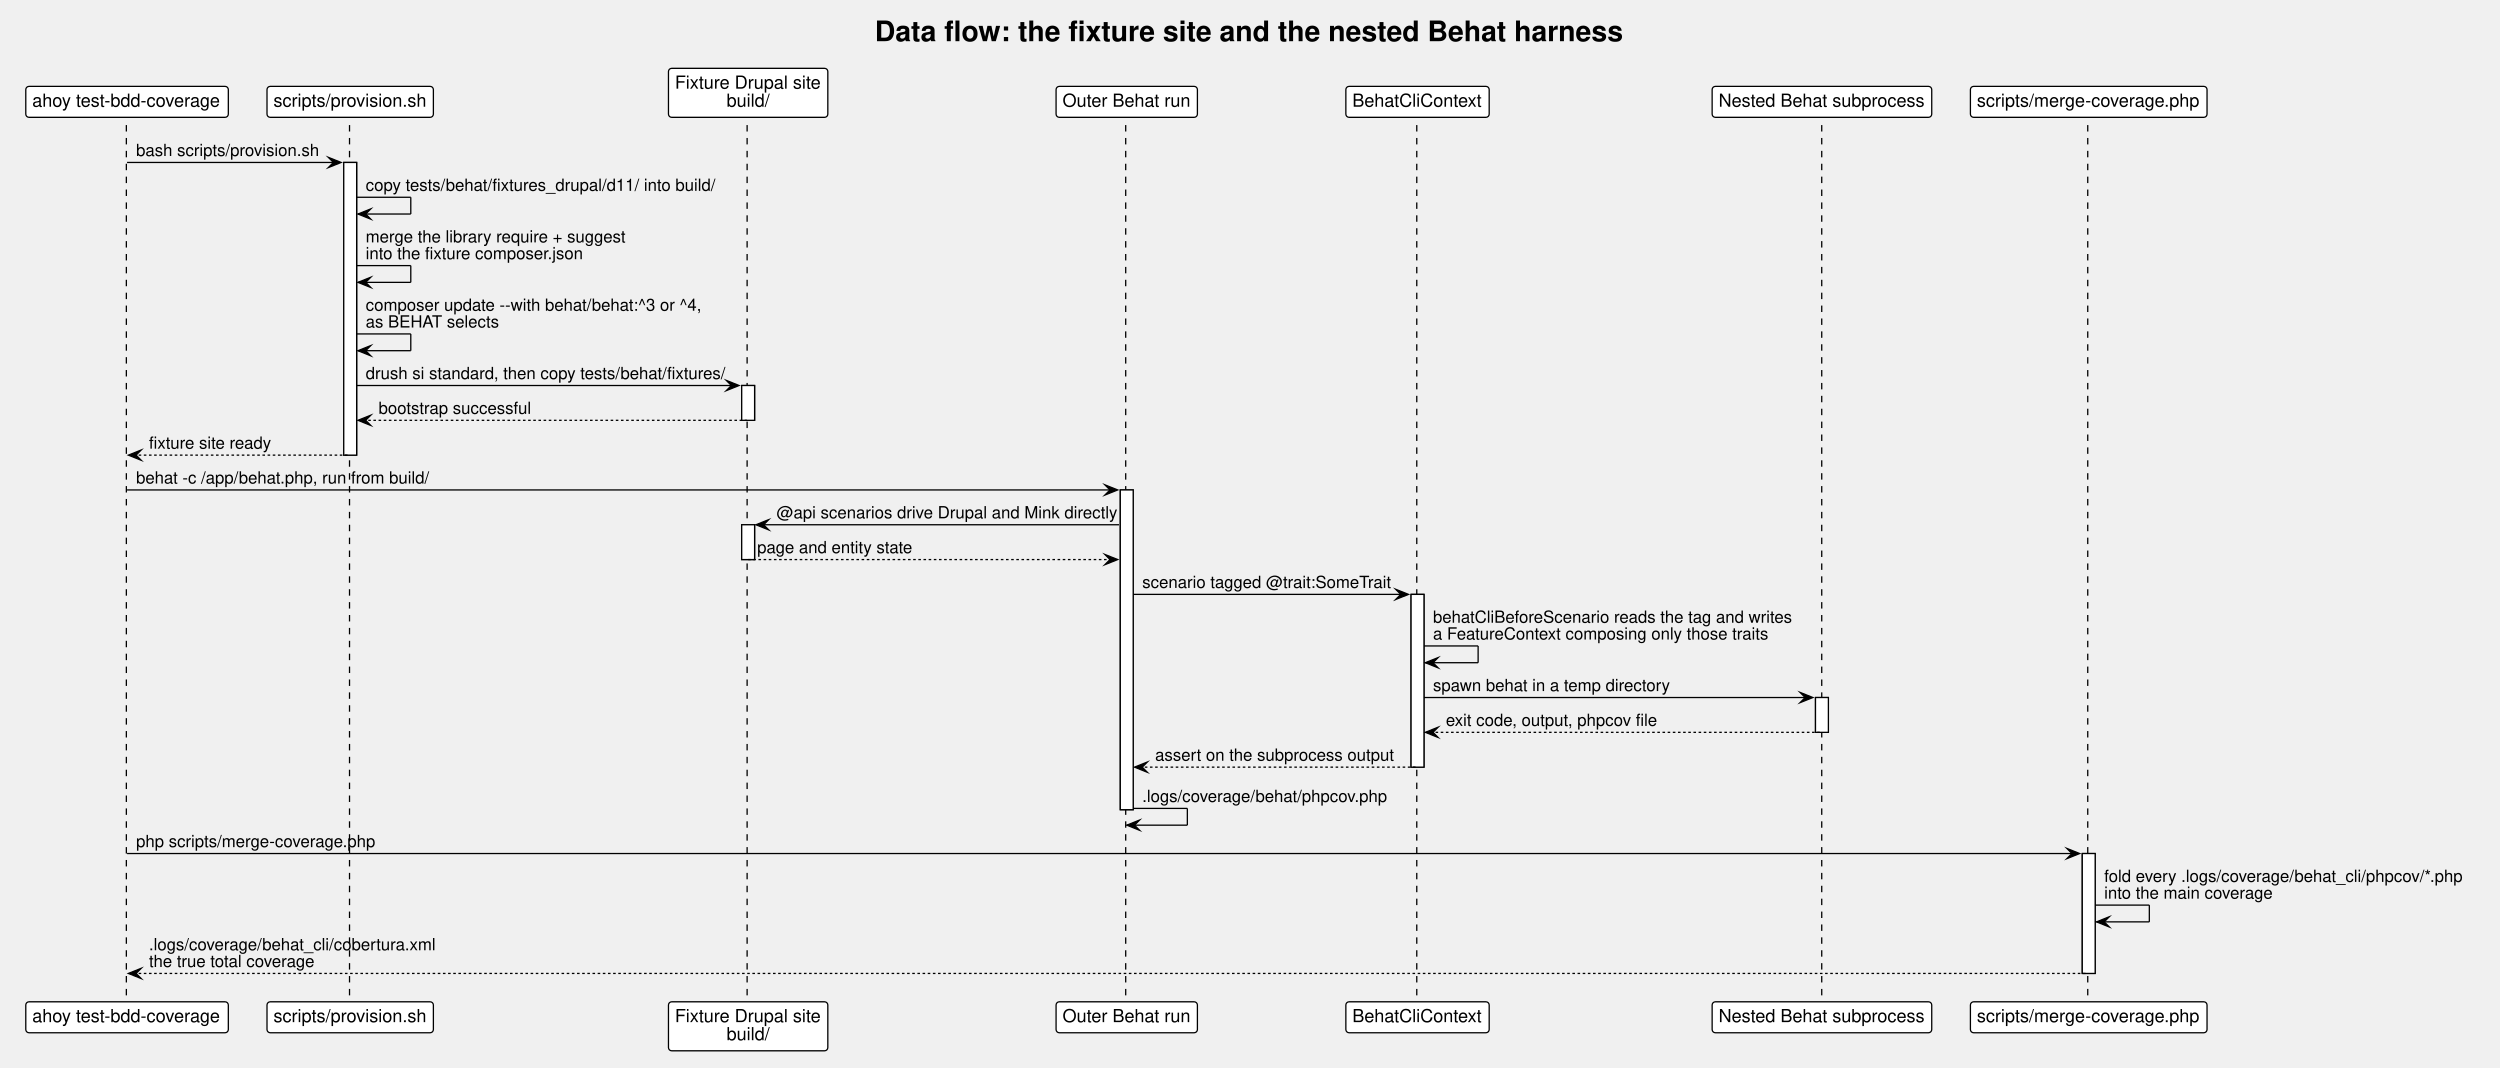
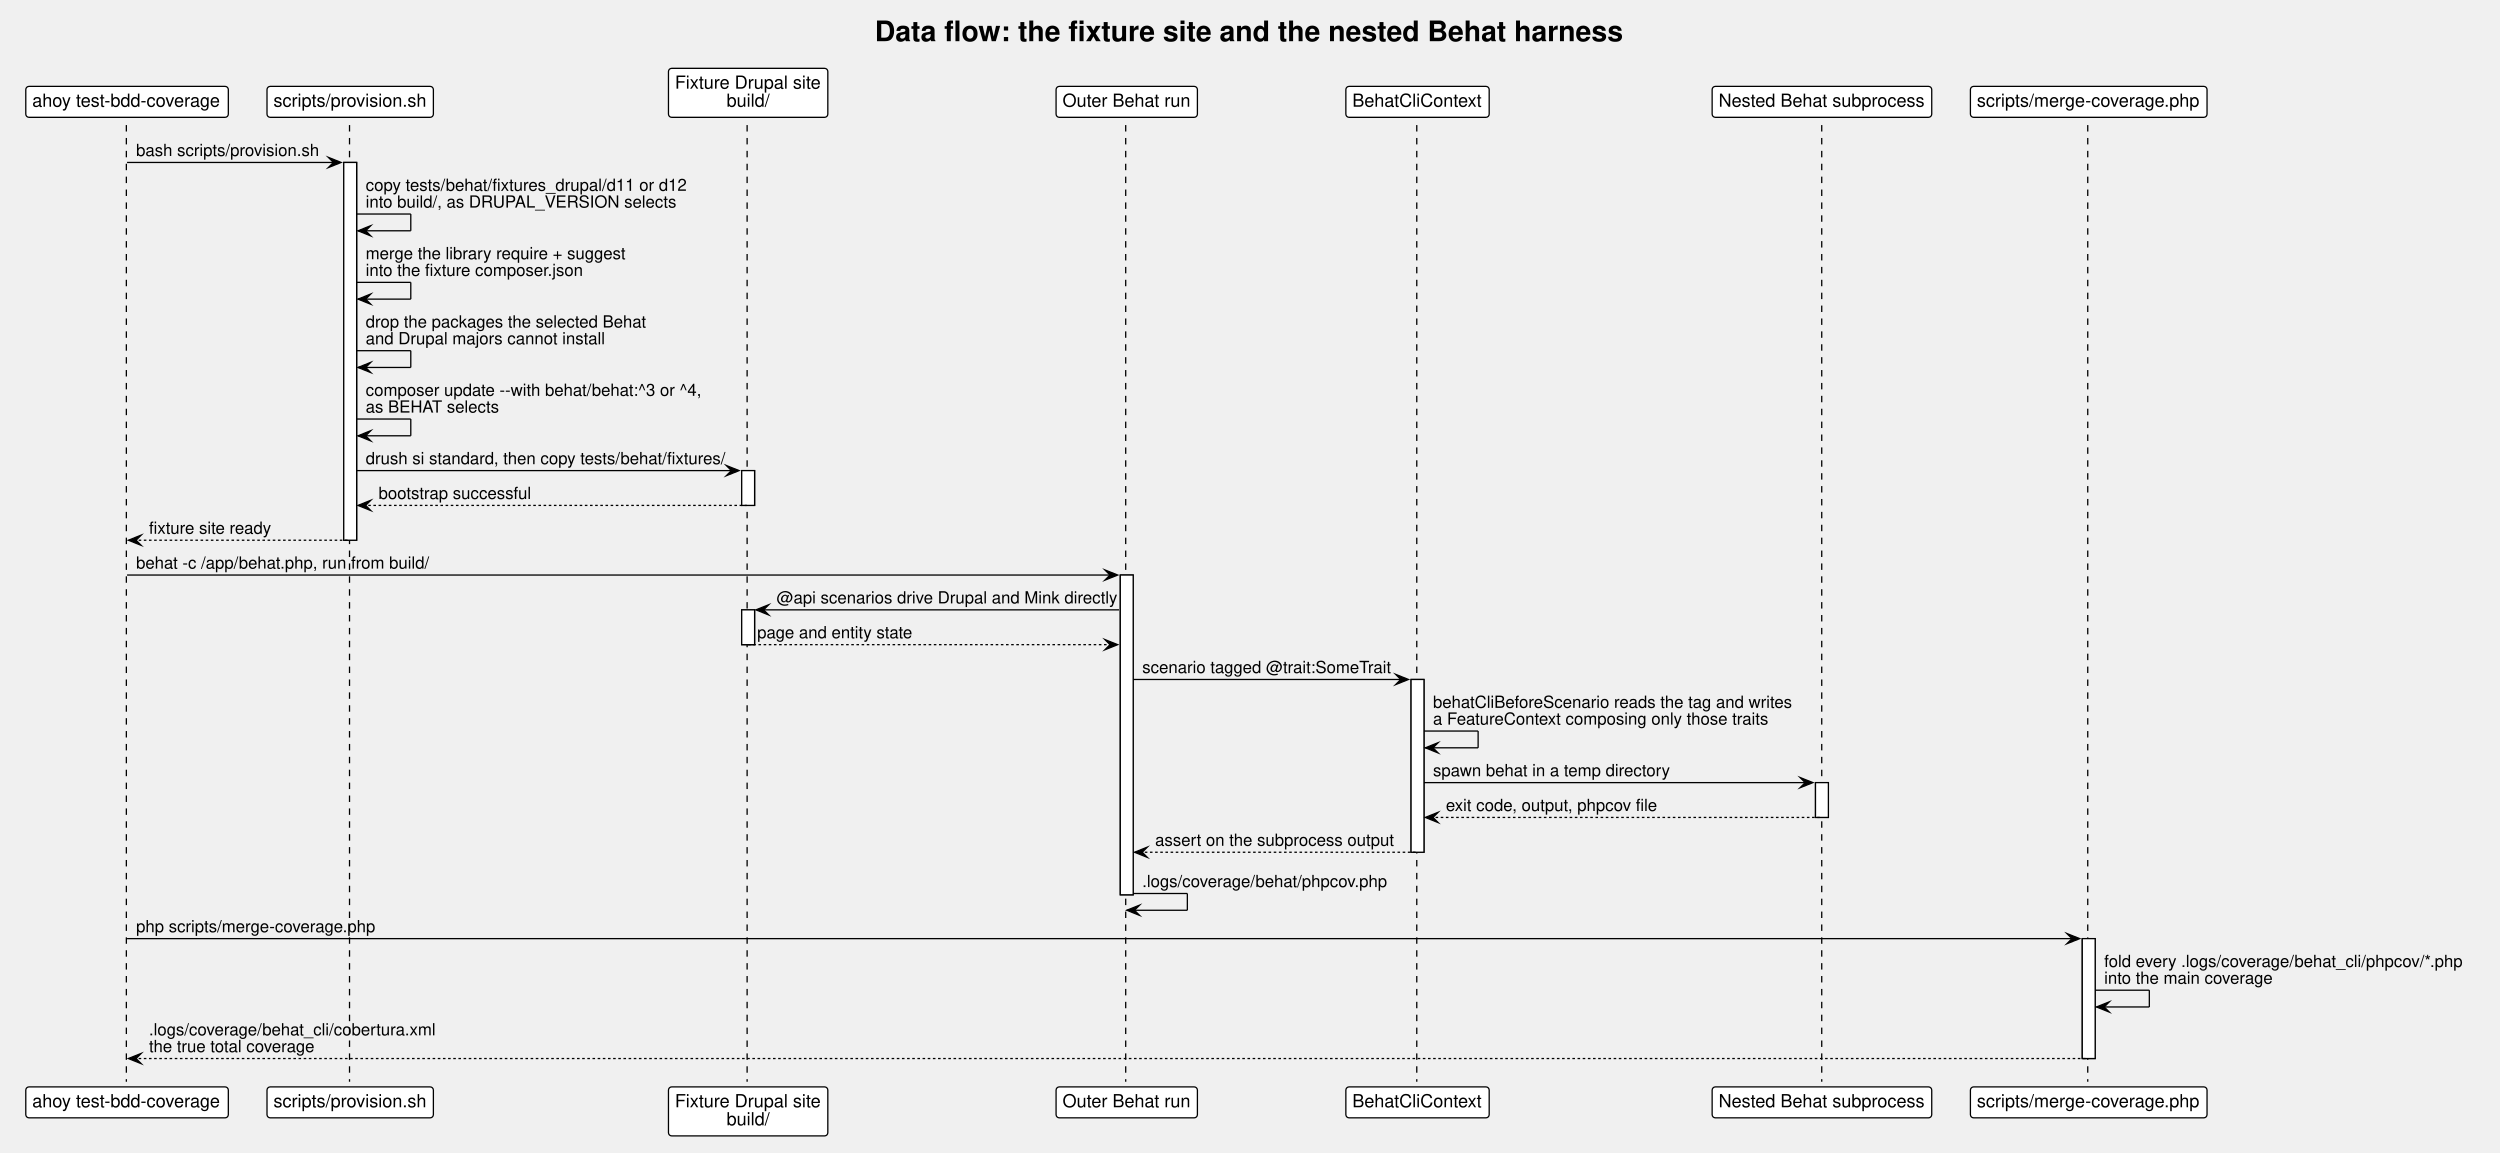
- <svg xmlns="http://www.w3.org/2000/svg" contentStyleType="text/css" data-diagram-type="SEQUENCE" height="828px" preserveAspectRatio="none" style="width:1939px;height:828px;background:#FFFFFF;" version="1.1" viewBox="0 0 1939 828" width="1939px" zoomAndPan="magnify">
+ <svg xmlns="http://www.w3.org/2000/svg" contentStyleType="text/css" data-diagram-type="SEQUENCE" height="894px" preserveAspectRatio="none" style="width:1939px;height:894px;background:#FFFFFF;" version="1.1" viewBox="0 0 1939 894" width="1939px" zoomAndPan="magnify">
  <defs />
  <g>
    <g class="title" data-source-line="10">
      <text fill="#000000" font-family="Helvetica" font-size="22" font-weight="700" lengthAdjust="spacing" textLength="580.68" x="678.506" y="31.94">Data flow: the fixture site and the nested Behat harness</text>
    </g>
    <g>
-       <rect fill="#FFFFFF" height="227" style="stroke:#000000;stroke-width:1;" width="10" x="266.609" y="126" />
-     </g>
-     <g>
-       <rect fill="#FFFFFF" height="27" style="stroke:#000000;stroke-width:1;" width="10" x="575.262" y="299" />
-     </g>
-     <g>
-       <rect fill="#FFFFFF" height="27" style="stroke:#000000;stroke-width:1;" width="10" x="575.262" y="407" />
-     </g>
-     <g>
-       <rect fill="#FFFFFF" height="248" style="stroke:#000000;stroke-width:1;" width="10" x="868.902" y="380" />
-     </g>
-     <g>
-       <rect fill="#FFFFFF" height="134" style="stroke:#000000;stroke-width:1;" width="10" x="1094.43" y="461" />
-     </g>
-     <g>
-       <rect fill="#FFFFFF" height="27" style="stroke:#000000;stroke-width:1;" width="10" x="1408.095" y="541" />
-     </g>
-     <g>
-       <rect fill="#FFFFFF" height="93" style="stroke:#000000;stroke-width:1;" width="10" x="1615.015" y="662" />
+       <rect fill="#FFFFFF" height="293" style="stroke:#000000;stroke-width:1;" width="10" x="266.609" y="126" />
+     </g>
+     <g>
+       <rect fill="#FFFFFF" height="27" style="stroke:#000000;stroke-width:1;" width="10" x="575.262" y="365" />
+     </g>
+     <g>
+       <rect fill="#FFFFFF" height="27" style="stroke:#000000;stroke-width:1;" width="10" x="575.262" y="473" />
+     </g>
+     <g>
+       <rect fill="#FFFFFF" height="248" style="stroke:#000000;stroke-width:1;" width="10" x="868.902" y="446" />
+     </g>
+     <g>
+       <rect fill="#FFFFFF" height="134" style="stroke:#000000;stroke-width:1;" width="10" x="1094.43" y="527" />
+     </g>
+     <g>
+       <rect fill="#FFFFFF" height="27" style="stroke:#000000;stroke-width:1;" width="10" x="1408.095" y="607" />
+     </g>
+     <g>
+       <rect fill="#FFFFFF" height="93" style="stroke:#000000;stroke-width:1;" width="10" x="1615.015" y="728" />
    </g>
    <g class="participant-lifeline" data-entity-uid="part1" data-qualified-name="Dev" data-source-line="12" id="part1-lifeline">
      <g>
-         <rect fill="#000000" fill-opacity="0" height="676" width="8" x="94.544" y="97" />
-         <line style="stroke:#000000;stroke-width:1;stroke-dasharray:5,5;" x1="98" x2="98" y1="97" y2="773" />
+         <rect fill="#000000" fill-opacity="0" height="742" width="8" x="94.544" y="97" />
+         <line style="stroke:#000000;stroke-width:1;stroke-dasharray:5,5;" x1="98" x2="98" y1="97" y2="839" />
      </g>
    </g>
    <g class="participant-lifeline" data-entity-uid="part2" data-qualified-name="Prov" data-source-line="13" id="part2-lifeline">
      <g>
-         <rect fill="#000000" fill-opacity="0" height="676" width="8" x="267.609" y="97" />
-         <line style="stroke:#000000;stroke-width:1;stroke-dasharray:5,5;" x1="271.089" x2="271.089" y1="97" y2="773" />
+         <rect fill="#000000" fill-opacity="0" height="742" width="8" x="267.609" y="97" />
+         <line style="stroke:#000000;stroke-width:1;stroke-dasharray:5,5;" x1="271.089" x2="271.089" y1="97" y2="839" />
      </g>
    </g>
    <g class="participant-lifeline" data-entity-uid="part3" data-qualified-name="Site" data-source-line="14" id="part3-lifeline">
      <g>
-         <rect fill="#000000" fill-opacity="0" height="676" width="8" x="576.262" y="97" />
-         <line style="stroke:#000000;stroke-width:1;stroke-dasharray:5,5;" x1="579.465" x2="579.465" y1="97" y2="773" />
+         <rect fill="#000000" fill-opacity="0" height="742" width="8" x="576.262" y="97" />
+         <line style="stroke:#000000;stroke-width:1;stroke-dasharray:5,5;" x1="579.465" x2="579.465" y1="97" y2="839" />
      </g>
    </g>
    <g class="participant-lifeline" data-entity-uid="part4" data-qualified-name="Behat" data-source-line="15" id="part4-lifeline">
      <g>
-         <rect fill="#000000" fill-opacity="0" height="676" width="8" x="869.902" y="97" />
-         <line style="stroke:#000000;stroke-width:1;stroke-dasharray:5,5;" x1="873.095" x2="873.095" y1="97" y2="773" />
+         <rect fill="#000000" fill-opacity="0" height="742" width="8" x="869.902" y="97" />
+         <line style="stroke:#000000;stroke-width:1;stroke-dasharray:5,5;" x1="873.095" x2="873.095" y1="97" y2="839" />
      </g>
    </g>
    <g class="participant-lifeline" data-entity-uid="part5" data-qualified-name="Cli" data-source-line="16" id="part5-lifeline">
      <g>
-         <rect fill="#000000" fill-opacity="0" height="676" width="8" x="1095.43" y="97" />
-         <line style="stroke:#000000;stroke-width:1;stroke-dasharray:5,5;" x1="1098.847" x2="1098.847" y1="97" y2="773" />
+         <rect fill="#000000" fill-opacity="0" height="742" width="8" x="1095.43" y="97" />
+         <line style="stroke:#000000;stroke-width:1;stroke-dasharray:5,5;" x1="1098.847" x2="1098.847" y1="97" y2="839" />
      </g>
    </g>
    <g class="participant-lifeline" data-entity-uid="part6" data-qualified-name="Sub" data-source-line="17" id="part6-lifeline">
      <g>
-         <rect fill="#000000" fill-opacity="0" height="676" width="8" x="1409.095" y="97" />
-         <line style="stroke:#000000;stroke-width:1;stroke-dasharray:5,5;" x1="1412.937" x2="1412.937" y1="97" y2="773" />
+         <rect fill="#000000" fill-opacity="0" height="742" width="8" x="1409.095" y="97" />
+         <line style="stroke:#000000;stroke-width:1;stroke-dasharray:5,5;" x1="1412.937" x2="1412.937" y1="97" y2="839" />
      </g>
    </g>
    <g class="participant-lifeline" data-entity-uid="part7" data-qualified-name="Merge" data-source-line="18" id="part7-lifeline">
      <g>
-         <rect fill="#000000" fill-opacity="0" height="676" width="8" x="1616.015" y="97" />
-         <line style="stroke:#000000;stroke-width:1;stroke-dasharray:5,5;" x1="1619.253" x2="1619.253" y1="97" y2="773" />
+         <rect fill="#000000" fill-opacity="0" height="742" width="8" x="1616.015" y="97" />
+         <line style="stroke:#000000;stroke-width:1;stroke-dasharray:5,5;" x1="1619.253" x2="1619.253" y1="97" y2="839" />
      </g>
    </g>
    <g class="participant participant-head" data-entity-uid="part1" data-qualified-name="Dev" data-source-line="12" id="part1-head">
      <rect fill="#FFFFFF" height="24" rx="2.5" ry="2.5" style="stroke:#000000;stroke-width:1;" width="157.089" x="20" y="67" />
      <text fill="#000000" font-family="Helvetica" font-size="14" lengthAdjust="spacing" textLength="147.089" x="25" y="82.78">ahoy test-bdd-coverage</text>
    </g>
    <g class="participant participant-tail" data-entity-uid="part1" data-qualified-name="Dev" data-source-line="12" id="part1-tail">
-       <rect fill="#FFFFFF" height="24" rx="2.5" ry="2.5" style="stroke:#000000;stroke-width:1;" width="157.089" x="20" y="777" />
-       <text fill="#000000" font-family="Helvetica" font-size="14" lengthAdjust="spacing" textLength="147.089" x="25" y="792.78">ahoy test-bdd-coverage</text>
+       <rect fill="#FFFFFF" height="24" rx="2.5" ry="2.5" style="stroke:#000000;stroke-width:1;" width="157.089" x="20" y="843" />
+       <text fill="#000000" font-family="Helvetica" font-size="14" lengthAdjust="spacing" textLength="147.089" x="25" y="858.78">ahoy test-bdd-coverage</text>
    </g>
    <g class="participant participant-head" data-entity-uid="part2" data-qualified-name="Prov" data-source-line="13" id="part2-head">
      <rect fill="#FFFFFF" height="24" rx="2.5" ry="2.5" style="stroke:#000000;stroke-width:1;" width="129.041" x="207.089" y="67" />
      <text fill="#000000" font-family="Helvetica" font-size="14" lengthAdjust="spacing" textLength="119.041" x="212.089" y="82.78">scripts/provision.sh</text>
    </g>
    <g class="participant participant-tail" data-entity-uid="part2" data-qualified-name="Prov" data-source-line="13" id="part2-tail">
-       <rect fill="#FFFFFF" height="24" rx="2.5" ry="2.5" style="stroke:#000000;stroke-width:1;" width="129.041" x="207.089" y="777" />
-       <text fill="#000000" font-family="Helvetica" font-size="14" lengthAdjust="spacing" textLength="119.041" x="212.089" y="792.78">scripts/provision.sh</text>
+       <rect fill="#FFFFFF" height="24" rx="2.5" ry="2.5" style="stroke:#000000;stroke-width:1;" width="129.041" x="207.089" y="843" />
+       <text fill="#000000" font-family="Helvetica" font-size="14" lengthAdjust="spacing" textLength="119.041" x="212.089" y="858.78">scripts/provision.sh</text>
    </g>
    <g class="participant participant-head" data-entity-uid="part3" data-qualified-name="Site" data-source-line="14" id="part3-head">
      <rect fill="#FFFFFF" height="38" rx="2.5" ry="2.5" style="stroke:#000000;stroke-width:1;" width="123.593" x="518.465" y="53" />
      <text fill="#000000" font-family="Helvetica" font-size="14" lengthAdjust="spacing" textLength="113.593" x="523.465" y="68.78">Fixture Drupal site</text>
      <text fill="#000000" font-family="Helvetica" font-size="14" lengthAdjust="spacing" textLength="33.469" x="563.527" y="82.78">build/</text>
    </g>
    <g class="participant participant-tail" data-entity-uid="part3" data-qualified-name="Site" data-source-line="14" id="part3-tail">
-       <rect fill="#FFFFFF" height="38" rx="2.5" ry="2.5" style="stroke:#000000;stroke-width:1;" width="123.593" x="518.465" y="777" />
-       <text fill="#000000" font-family="Helvetica" font-size="14" lengthAdjust="spacing" textLength="113.593" x="523.465" y="792.78">Fixture Drupal site</text>
-       <text fill="#000000" font-family="Helvetica" font-size="14" lengthAdjust="spacing" textLength="33.469" x="563.527" y="806.78">build/</text>
+       <rect fill="#FFFFFF" height="38" rx="2.5" ry="2.5" style="stroke:#000000;stroke-width:1;" width="123.593" x="518.465" y="843" />
+       <text fill="#000000" font-family="Helvetica" font-size="14" lengthAdjust="spacing" textLength="113.593" x="523.465" y="858.78">Fixture Drupal site</text>
+       <text fill="#000000" font-family="Helvetica" font-size="14" lengthAdjust="spacing" textLength="33.469" x="563.527" y="872.78">build/</text>
    </g>
    <g class="participant participant-head" data-entity-uid="part4" data-qualified-name="Behat" data-source-line="15" id="part4-head">
      <rect fill="#FFFFFF" height="24" rx="2.5" ry="2.5" style="stroke:#000000;stroke-width:1;" width="109.613" x="819.095" y="67" />
      <text fill="#000000" font-family="Helvetica" font-size="14" lengthAdjust="spacing" textLength="99.613" x="824.095" y="82.78">Outer Behat run</text>
    </g>
    <g class="participant participant-tail" data-entity-uid="part4" data-qualified-name="Behat" data-source-line="15" id="part4-tail">
-       <rect fill="#FFFFFF" height="24" rx="2.5" ry="2.5" style="stroke:#000000;stroke-width:1;" width="109.613" x="819.095" y="777" />
-       <text fill="#000000" font-family="Helvetica" font-size="14" lengthAdjust="spacing" textLength="99.613" x="824.095" y="792.78">Outer Behat run</text>
+       <rect fill="#FFFFFF" height="24" rx="2.5" ry="2.5" style="stroke:#000000;stroke-width:1;" width="109.613" x="819.095" y="843" />
+       <text fill="#000000" font-family="Helvetica" font-size="14" lengthAdjust="spacing" textLength="99.613" x="824.095" y="858.78">Outer Behat run</text>
    </g>
    <g class="participant participant-head" data-entity-uid="part5" data-qualified-name="Cli" data-source-line="16" id="part5-head">
      <rect fill="#FFFFFF" height="24" rx="2.5" ry="2.5" style="stroke:#000000;stroke-width:1;" width="111.165" x="1043.847" y="67" />
      <text fill="#000000" font-family="Helvetica" font-size="14" lengthAdjust="spacing" textLength="101.165" x="1048.847" y="82.78">BehatCliContext</text>
    </g>
    <g class="participant participant-tail" data-entity-uid="part5" data-qualified-name="Cli" data-source-line="16" id="part5-tail">
-       <rect fill="#FFFFFF" height="24" rx="2.5" ry="2.5" style="stroke:#000000;stroke-width:1;" width="111.165" x="1043.847" y="777" />
-       <text fill="#000000" font-family="Helvetica" font-size="14" lengthAdjust="spacing" textLength="101.165" x="1048.847" y="792.78">BehatCliContext</text>
+       <rect fill="#FFFFFF" height="24" rx="2.5" ry="2.5" style="stroke:#000000;stroke-width:1;" width="111.165" x="1043.847" y="843" />
+       <text fill="#000000" font-family="Helvetica" font-size="14" lengthAdjust="spacing" textLength="101.165" x="1048.847" y="858.78">BehatCliContext</text>
    </g>
    <g class="participant participant-head" data-entity-uid="part6" data-qualified-name="Sub" data-source-line="17" id="part6-head">
      <rect fill="#FFFFFF" height="24" rx="2.5" ry="2.5" style="stroke:#000000;stroke-width:1;" width="170.316" x="1327.937" y="67" />
      <text fill="#000000" font-family="Helvetica" font-size="14" lengthAdjust="spacing" textLength="160.316" x="1332.937" y="82.78">Nested Behat subprocess</text>
    </g>
    <g class="participant participant-tail" data-entity-uid="part6" data-qualified-name="Sub" data-source-line="17" id="part6-tail">
-       <rect fill="#FFFFFF" height="24" rx="2.5" ry="2.5" style="stroke:#000000;stroke-width:1;" width="170.316" x="1327.937" y="777" />
-       <text fill="#000000" font-family="Helvetica" font-size="14" lengthAdjust="spacing" textLength="160.316" x="1332.937" y="792.78">Nested Behat subprocess</text>
+       <rect fill="#FFFFFF" height="24" rx="2.5" ry="2.5" style="stroke:#000000;stroke-width:1;" width="170.316" x="1327.937" y="843" />
+       <text fill="#000000" font-family="Helvetica" font-size="14" lengthAdjust="spacing" textLength="160.316" x="1332.937" y="858.78">Nested Behat subprocess</text>
    </g>
    <g class="participant participant-head" data-entity-uid="part7" data-qualified-name="Merge" data-source-line="18" id="part7-head">
      <rect fill="#FFFFFF" height="24" rx="2.5" ry="2.5" style="stroke:#000000;stroke-width:1;" width="183.523" x="1528.253" y="67" />
      <text fill="#000000" font-family="Helvetica" font-size="14" lengthAdjust="spacing" textLength="173.523" x="1533.253" y="82.78">scripts/merge-coverage.php</text>
    </g>
    <g class="participant participant-tail" data-entity-uid="part7" data-qualified-name="Merge" data-source-line="18" id="part7-tail">
-       <rect fill="#FFFFFF" height="24" rx="2.5" ry="2.5" style="stroke:#000000;stroke-width:1;" width="183.523" x="1528.253" y="777" />
-       <text fill="#000000" font-family="Helvetica" font-size="14" lengthAdjust="spacing" textLength="173.523" x="1533.253" y="792.78">scripts/merge-coverage.php</text>
-     </g>
-     <g>
-       <rect fill="#FFFFFF" height="227" style="stroke:#000000;stroke-width:1;" width="10" x="266.609" y="126" />
-     </g>
-     <g>
-       <rect fill="#FFFFFF" height="27" style="stroke:#000000;stroke-width:1;" width="10" x="575.262" y="299" />
-     </g>
-     <g>
-       <rect fill="#FFFFFF" height="27" style="stroke:#000000;stroke-width:1;" width="10" x="575.262" y="407" />
-     </g>
-     <g>
-       <rect fill="#FFFFFF" height="248" style="stroke:#000000;stroke-width:1;" width="10" x="868.902" y="380" />
-     </g>
-     <g>
-       <rect fill="#FFFFFF" height="134" style="stroke:#000000;stroke-width:1;" width="10" x="1094.43" y="461" />
-     </g>
-     <g>
-       <rect fill="#FFFFFF" height="27" style="stroke:#000000;stroke-width:1;" width="10" x="1408.095" y="541" />
-     </g>
-     <g>
-       <rect fill="#FFFFFF" height="93" style="stroke:#000000;stroke-width:1;" width="10" x="1615.015" y="662" />
+       <rect fill="#FFFFFF" height="24" rx="2.5" ry="2.5" style="stroke:#000000;stroke-width:1;" width="183.523" x="1528.253" y="843" />
+       <text fill="#000000" font-family="Helvetica" font-size="14" lengthAdjust="spacing" textLength="173.523" x="1533.253" y="858.78">scripts/merge-coverage.php</text>
+     </g>
+     <g>
+       <rect fill="#FFFFFF" height="293" style="stroke:#000000;stroke-width:1;" width="10" x="266.609" y="126" />
+     </g>
+     <g>
+       <rect fill="#FFFFFF" height="27" style="stroke:#000000;stroke-width:1;" width="10" x="575.262" y="365" />
+     </g>
+     <g>
+       <rect fill="#FFFFFF" height="27" style="stroke:#000000;stroke-width:1;" width="10" x="575.262" y="473" />
+     </g>
+     <g>
+       <rect fill="#FFFFFF" height="248" style="stroke:#000000;stroke-width:1;" width="10" x="868.902" y="446" />
+     </g>
+     <g>
+       <rect fill="#FFFFFF" height="134" style="stroke:#000000;stroke-width:1;" width="10" x="1094.43" y="527" />
+     </g>
+     <g>
+       <rect fill="#FFFFFF" height="27" style="stroke:#000000;stroke-width:1;" width="10" x="1408.095" y="607" />
+     </g>
+     <g>
+       <rect fill="#FFFFFF" height="93" style="stroke:#000000;stroke-width:1;" width="10" x="1615.015" y="728" />
    </g>
    <g class="message" data-entity-1="part1" data-entity-2="part2" data-source-line="20" id="msg1">
      <polygon fill="#000000" points="254.609,122,264.609,126,254.609,130,258.609,126" style="stroke:#000000;stroke-width:1;stroke-linejoin:miter;stroke-miterlimit:10;" />
      <line style="stroke:#000000;stroke-width:1;" x1="98.544" x2="260.609" y1="126" y2="126" />
      <text fill="#000000" font-family="Helvetica" font-size="13" lengthAdjust="spacing" textLength="142.34" x="105.544" y="121.01">bash scripts/provision.sh</text>
    </g>
    <g class="message" data-entity-1="part2" data-entity-2="part2" data-source-line="22" id="msg2">
-       <line style="stroke:#000000;stroke-width:1;" x1="276.609" x2="318.609" y1="153" y2="153" />
-       <line style="stroke:#000000;stroke-width:1;" x1="318.609" x2="318.609" y1="153" y2="166" />
-       <line style="stroke:#000000;stroke-width:1;" x1="277.609" x2="318.609" y1="166" y2="166" />
-       <polygon fill="#000000" points="287.609,162,277.609,166,287.609,170,283.609,166" style="stroke:#000000;stroke-width:1;stroke-linejoin:miter;stroke-miterlimit:10;" />
-       <text fill="#000000" font-family="Helvetica" font-size="13" lengthAdjust="spacing" textLength="271.724" x="283.609" y="148.01">copy tests/behat/fixtures_drupal/d11/ into build/</text>
+       <line style="stroke:#000000;stroke-width:1;" x1="276.609" x2="318.609" y1="166" y2="166" />
+       <line style="stroke:#000000;stroke-width:1;" x1="318.609" x2="318.609" y1="166" y2="179" />
+       <line style="stroke:#000000;stroke-width:1;" x1="277.609" x2="318.609" y1="179" y2="179" />
+       <polygon fill="#000000" points="287.609,175,277.609,179,287.609,183,283.609,179" style="stroke:#000000;stroke-width:1;stroke-linejoin:miter;stroke-miterlimit:10;" />
+       <text fill="#000000" font-family="Helvetica" font-size="13" lengthAdjust="spacing" textLength="249.323" x="283.609" y="148.01">copy tests/behat/fixtures_drupal/d11 or d12</text>
+       <text fill="#000000" font-family="Helvetica" font-size="13" lengthAdjust="spacing" textLength="242.766" x="283.609" y="161.01">into build/, as DRUPAL_VERSION selects</text>
    </g>
    <g class="message" data-entity-1="part2" data-entity-2="part2" data-source-line="23" id="msg3">
-       <line style="stroke:#000000;stroke-width:1;" x1="276.609" x2="318.609" y1="206" y2="206" />
-       <line style="stroke:#000000;stroke-width:1;" x1="318.609" x2="318.609" y1="206" y2="219" />
-       <line style="stroke:#000000;stroke-width:1;" x1="277.609" x2="318.609" y1="219" y2="219" />
-       <polygon fill="#000000" points="287.609,215,277.609,219,287.609,223,283.609,219" style="stroke:#000000;stroke-width:1;stroke-linejoin:miter;stroke-miterlimit:10;" />
-       <text fill="#000000" font-family="Helvetica" font-size="13" lengthAdjust="spacing" textLength="201.963" x="283.609" y="188.01">merge the library require + suggest</text>
-       <text fill="#000000" font-family="Helvetica" font-size="13" lengthAdjust="spacing" textLength="169.806" x="283.609" y="201.01">into the fixture composer.json</text>
+       <line style="stroke:#000000;stroke-width:1;" x1="276.609" x2="318.609" y1="219" y2="219" />
+       <line style="stroke:#000000;stroke-width:1;" x1="318.609" x2="318.609" y1="219" y2="232" />
+       <line style="stroke:#000000;stroke-width:1;" x1="277.609" x2="318.609" y1="232" y2="232" />
+       <polygon fill="#000000" points="287.609,228,277.609,232,287.609,236,283.609,232" style="stroke:#000000;stroke-width:1;stroke-linejoin:miter;stroke-miterlimit:10;" />
+       <text fill="#000000" font-family="Helvetica" font-size="13" lengthAdjust="spacing" textLength="201.963" x="283.609" y="201.01">merge the library require + suggest</text>
+       <text fill="#000000" font-family="Helvetica" font-size="13" lengthAdjust="spacing" textLength="169.806" x="283.609" y="214.01">into the fixture composer.json</text>
    </g>
    <g class="message" data-entity-1="part2" data-entity-2="part2" data-source-line="24" id="msg4">
-       <line style="stroke:#000000;stroke-width:1;" x1="276.609" x2="318.609" y1="259" y2="259" />
-       <line style="stroke:#000000;stroke-width:1;" x1="318.609" x2="318.609" y1="259" y2="272" />
-       <line style="stroke:#000000;stroke-width:1;" x1="277.609" x2="318.609" y1="272" y2="272" />
-       <polygon fill="#000000" points="287.609,268,277.609,272,287.609,276,283.609,272" style="stroke:#000000;stroke-width:1;stroke-linejoin:miter;stroke-miterlimit:10;" />
-       <text fill="#000000" font-family="Helvetica" font-size="13" lengthAdjust="spacing" textLength="260.793" x="283.609" y="241.01">composer update --with behat/behat:^3 or ^4,</text>
-       <text fill="#000000" font-family="Helvetica" font-size="13" lengthAdjust="spacing" textLength="104.755" x="283.609" y="254.01">as BEHAT selects</text>
-     </g>
-     <g class="message" data-entity-1="part2" data-entity-2="part3" data-source-line="25" id="msg5">
-       <polygon fill="#000000" points="563.262,295,573.262,299,563.262,303,567.262,299" style="stroke:#000000;stroke-width:1;stroke-linejoin:miter;stroke-miterlimit:10;" />
-       <line style="stroke:#000000;stroke-width:1;" x1="276.609" x2="569.262" y1="299" y2="299" />
-       <text fill="#000000" font-family="Helvetica" font-size="13" lengthAdjust="spacing" textLength="279.652" x="283.609" y="294.01">drush si standard, then copy tests/behat/fixtures/</text>
-     </g>
-     <g class="message" data-entity-1="part3" data-entity-2="part2" data-source-line="27" id="msg6">
-       <polygon fill="#000000" points="287.609,322,277.609,326,287.609,330,283.609,326" style="stroke:#000000;stroke-width:1;stroke-linejoin:miter;stroke-miterlimit:10;" />
-       <line style="stroke:#000000;stroke-width:1;stroke-dasharray:2,2;" x1="281.609" x2="579.262" y1="326" y2="326" />
-       <text fill="#000000" font-family="Helvetica" font-size="13" lengthAdjust="spacing" textLength="118.504" x="293.609" y="321.01">bootstrap successful</text>
-     </g>
-     <g class="message" data-entity-1="part2" data-entity-2="part1" data-source-line="29" id="msg7">
-       <polygon fill="#000000" points="109.544,349,99.544,353,109.544,357,105.544,353" style="stroke:#000000;stroke-width:1;stroke-linejoin:miter;stroke-miterlimit:10;" />
-       <line style="stroke:#000000;stroke-width:1;stroke-dasharray:2,2;" x1="103.544" x2="270.609" y1="353" y2="353" />
-       <text fill="#000000" font-family="Helvetica" font-size="13" lengthAdjust="spacing" textLength="95.374" x="115.544" y="348.01">fixture site ready</text>
-     </g>
-     <g class="message" data-entity-1="part1" data-entity-2="part4" data-source-line="32" id="msg8">
-       <polygon fill="#000000" points="856.902,376,866.902,380,856.902,384,860.902,380" style="stroke:#000000;stroke-width:1;stroke-linejoin:miter;stroke-miterlimit:10;" />
-       <line style="stroke:#000000;stroke-width:1;" x1="98.544" x2="862.902" y1="380" y2="380" />
-       <text fill="#000000" font-family="Helvetica" font-size="13" lengthAdjust="spacing" textLength="227.646" x="105.544" y="375.01">behat -c /app/behat.php, run from build/</text>
-     </g>
-     <g class="message" data-entity-1="part4" data-entity-2="part3" data-source-line="35" id="msg9">
-       <polygon fill="#000000" points="596.262,403,586.262,407,596.262,411,592.262,407" style="stroke:#000000;stroke-width:1;stroke-linejoin:miter;stroke-miterlimit:10;" />
-       <line style="stroke:#000000;stroke-width:1;" x1="590.262" x2="867.902" y1="407" y2="407" />
-       <text fill="#000000" font-family="Helvetica" font-size="13" lengthAdjust="spacing" textLength="264.64" x="602.262" y="402.01">@api scenarios drive Drupal and Mink directly</text>
-     </g>
-     <g class="message" data-entity-1="part3" data-entity-2="part4" data-source-line="37" id="msg10">
-       <polygon fill="#000000" points="856.902,430,866.902,434,856.902,438,860.902,434" style="stroke:#000000;stroke-width:1;stroke-linejoin:miter;stroke-miterlimit:10;" />
-       <line style="stroke:#000000;stroke-width:1;stroke-dasharray:2,2;" x1="580.262" x2="862.902" y1="434" y2="434" />
-       <text fill="#000000" font-family="Helvetica" font-size="13" lengthAdjust="spacing" textLength="120.701" x="587.262" y="429.01">page and entity state</text>
-     </g>
-     <g class="message" data-entity-1="part4" data-entity-2="part5" data-source-line="40" id="msg11">
-       <polygon fill="#000000" points="1082.43,457,1092.43,461,1082.43,465,1086.43,461" style="stroke:#000000;stroke-width:1;stroke-linejoin:miter;stroke-miterlimit:10;" />
-       <line style="stroke:#000000;stroke-width:1;" x1="878.902" x2="1088.43" y1="461" y2="461" />
-       <text fill="#000000" font-family="Helvetica" font-size="13" lengthAdjust="spacing" textLength="194.562" x="885.902" y="456.01">scenario tagged @trait:SomeTrait</text>
-     </g>
-     <g class="message" data-entity-1="part5" data-entity-2="part5" data-source-line="42" id="msg12">
-       <line style="stroke:#000000;stroke-width:1;" x1="1104.43" x2="1146.43" y1="501" y2="501" />
-       <line style="stroke:#000000;stroke-width:1;" x1="1146.43" x2="1146.43" y1="501" y2="514" />
-       <line style="stroke:#000000;stroke-width:1;" x1="1105.43" x2="1146.43" y1="514" y2="514" />
-       <polygon fill="#000000" points="1115.43,510,1105.43,514,1115.43,518,1111.43,514" style="stroke:#000000;stroke-width:1;stroke-linejoin:miter;stroke-miterlimit:10;" />
-       <text fill="#000000" font-family="Helvetica" font-size="13" lengthAdjust="spacing" textLength="279.665" x="1111.43" y="483.01">behatCliBeforeScenario reads the tag and writes</text>
-       <text fill="#000000" font-family="Helvetica" font-size="13" lengthAdjust="spacing" textLength="261.581" x="1111.43" y="496.01">a FeatureContext composing only those traits</text>
-     </g>
-     <g class="message" data-entity-1="part5" data-entity-2="part6" data-source-line="43" id="msg13">
-       <polygon fill="#000000" points="1396.095,537,1406.095,541,1396.095,545,1400.095,541" style="stroke:#000000;stroke-width:1;stroke-linejoin:miter;stroke-miterlimit:10;" />
-       <line style="stroke:#000000;stroke-width:1;" x1="1104.43" x2="1402.095" y1="541" y2="541" />
-       <text fill="#000000" font-family="Helvetica" font-size="13" lengthAdjust="spacing" textLength="184.266" x="1111.43" y="536.01">spawn behat in a temp directory</text>
-     </g>
-     <g class="message" data-entity-1="part6" data-entity-2="part5" data-source-line="45" id="msg14">
-       <polygon fill="#000000" points="1115.43,564,1105.43,568,1115.43,572,1111.43,568" style="stroke:#000000;stroke-width:1;stroke-linejoin:miter;stroke-miterlimit:10;" />
-       <line style="stroke:#000000;stroke-width:1;stroke-dasharray:2,2;" x1="1109.43" x2="1412.095" y1="568" y2="568" />
-       <text fill="#000000" font-family="Helvetica" font-size="13" lengthAdjust="spacing" textLength="164.773" x="1121.43" y="563.01">exit code, output, phpcov file</text>
-     </g>
-     <g class="message" data-entity-1="part5" data-entity-2="part4" data-source-line="47" id="msg15">
-       <polygon fill="#000000" points="889.902,591,879.902,595,889.902,599,885.902,595" style="stroke:#000000;stroke-width:1;stroke-linejoin:miter;stroke-miterlimit:10;" />
-       <line style="stroke:#000000;stroke-width:1;stroke-dasharray:2,2;" x1="883.902" x2="1098.43" y1="595" y2="595" />
-       <text fill="#000000" font-family="Helvetica" font-size="13" lengthAdjust="spacing" textLength="185.002" x="895.902" y="590.01">assert on the subprocess output</text>
-     </g>
-     <g class="message" data-entity-1="part4" data-entity-2="part4" data-source-line="50" id="msg16">
-       <line style="stroke:#000000;stroke-width:1;" x1="878.902" x2="920.902" y1="627" y2="627" />
-       <line style="stroke:#000000;stroke-width:1;" x1="920.902" x2="920.902" y1="627" y2="640" />
-       <line style="stroke:#000000;stroke-width:1;" x1="873.902" x2="920.902" y1="640" y2="640" />
-       <polygon fill="#000000" points="883.902,636,873.902,640,883.902,644,879.902,640" style="stroke:#000000;stroke-width:1;stroke-linejoin:miter;stroke-miterlimit:10;" />
-       <text fill="#000000" font-family="Helvetica" font-size="13" lengthAdjust="spacing" textLength="191.528" x="885.902" y="622.01">.logs/coverage/behat/phpcov.php</text>
-     </g>
-     <g class="message" data-entity-1="part1" data-entity-2="part7" data-source-line="53" id="msg17">
-       <polygon fill="#000000" points="1603.015,658,1613.015,662,1603.015,666,1607.015,662" style="stroke:#000000;stroke-width:1;stroke-linejoin:miter;stroke-miterlimit:10;" />
-       <line style="stroke:#000000;stroke-width:1;" x1="98.544" x2="1609.015" y1="662" y2="662" />
-       <text fill="#000000" font-family="Helvetica" font-size="13" lengthAdjust="spacing" textLength="186.431" x="105.544" y="657.01">php scripts/merge-coverage.php</text>
-     </g>
-     <g class="message" data-entity-1="part7" data-entity-2="part7" data-source-line="55" id="msg18">
-       <line style="stroke:#000000;stroke-width:1;" x1="1625.015" x2="1667.015" y1="702" y2="702" />
-       <line style="stroke:#000000;stroke-width:1;" x1="1667.015" x2="1667.015" y1="702" y2="715" />
-       <line style="stroke:#000000;stroke-width:1;" x1="1626.015" x2="1667.015" y1="715" y2="715" />
-       <polygon fill="#000000" points="1636.015,711,1626.015,715,1636.015,719,1632.015,715" style="stroke:#000000;stroke-width:1;stroke-linejoin:miter;stroke-miterlimit:10;" />
-       <text fill="#000000" font-family="Helvetica" font-size="13" lengthAdjust="spacing" textLength="279.678" x="1632.015" y="684.01">fold every .logs/coverage/behat_cli/phpcov/*.php</text>
-       <text fill="#000000" font-family="Helvetica" font-size="13" lengthAdjust="spacing" textLength="131.523" x="1632.015" y="697.01">into the main coverage</text>
-     </g>
-     <g class="message" data-entity-1="part7" data-entity-2="part1" data-source-line="56" id="msg19">
-       <polygon fill="#000000" points="109.544,751,99.544,755,109.544,759,105.544,755" style="stroke:#000000;stroke-width:1;stroke-linejoin:miter;stroke-miterlimit:10;" />
-       <line style="stroke:#000000;stroke-width:1;stroke-dasharray:2,2;" x1="103.544" x2="1619.015" y1="755" y2="755" />
-       <text fill="#000000" font-family="Helvetica" font-size="13" lengthAdjust="spacing" textLength="222.561" x="115.544" y="737.01">.logs/coverage/behat_cli/cobertura.xml</text>
-       <text fill="#000000" font-family="Helvetica" font-size="13" lengthAdjust="spacing" textLength="129.359" x="115.544" y="750.01">the true total coverage</text>
+       <line style="stroke:#000000;stroke-width:1;" x1="276.609" x2="318.609" y1="272" y2="272" />
+       <line style="stroke:#000000;stroke-width:1;" x1="318.609" x2="318.609" y1="272" y2="285" />
+       <line style="stroke:#000000;stroke-width:1;" x1="277.609" x2="318.609" y1="285" y2="285" />
+       <polygon fill="#000000" points="287.609,281,277.609,285,287.609,289,283.609,285" style="stroke:#000000;stroke-width:1;stroke-linejoin:miter;stroke-miterlimit:10;" />
+       <text fill="#000000" font-family="Helvetica" font-size="13" lengthAdjust="spacing" textLength="218.264" x="283.609" y="254.01">drop the packages the selected Behat</text>
+       <text fill="#000000" font-family="Helvetica" font-size="13" lengthAdjust="spacing" textLength="185.707" x="283.609" y="267.01">and Drupal majors cannot install</text>
+     </g>
+     <g class="message" data-entity-1="part2" data-entity-2="part2" data-source-line="25" id="msg5">
+       <line style="stroke:#000000;stroke-width:1;" x1="276.609" x2="318.609" y1="325" y2="325" />
+       <line style="stroke:#000000;stroke-width:1;" x1="318.609" x2="318.609" y1="325" y2="338" />
+       <line style="stroke:#000000;stroke-width:1;" x1="277.609" x2="318.609" y1="338" y2="338" />
+       <polygon fill="#000000" points="287.609,334,277.609,338,287.609,342,283.609,338" style="stroke:#000000;stroke-width:1;stroke-linejoin:miter;stroke-miterlimit:10;" />
+       <text fill="#000000" font-family="Helvetica" font-size="13" lengthAdjust="spacing" textLength="260.793" x="283.609" y="307.01">composer update --with behat/behat:^3 or ^4,</text>
+       <text fill="#000000" font-family="Helvetica" font-size="13" lengthAdjust="spacing" textLength="104.755" x="283.609" y="320.01">as BEHAT selects</text>
+     </g>
+     <g class="message" data-entity-1="part2" data-entity-2="part3" data-source-line="26" id="msg6">
+       <polygon fill="#000000" points="563.262,361,573.262,365,563.262,369,567.262,365" style="stroke:#000000;stroke-width:1;stroke-linejoin:miter;stroke-miterlimit:10;" />
+       <line style="stroke:#000000;stroke-width:1;" x1="276.609" x2="569.262" y1="365" y2="365" />
+       <text fill="#000000" font-family="Helvetica" font-size="13" lengthAdjust="spacing" textLength="279.652" x="283.609" y="360.01">drush si standard, then copy tests/behat/fixtures/</text>
+     </g>
+     <g class="message" data-entity-1="part3" data-entity-2="part2" data-source-line="28" id="msg7">
+       <polygon fill="#000000" points="287.609,388,277.609,392,287.609,396,283.609,392" style="stroke:#000000;stroke-width:1;stroke-linejoin:miter;stroke-miterlimit:10;" />
+       <line style="stroke:#000000;stroke-width:1;stroke-dasharray:2,2;" x1="281.609" x2="579.262" y1="392" y2="392" />
+       <text fill="#000000" font-family="Helvetica" font-size="13" lengthAdjust="spacing" textLength="118.504" x="293.609" y="387.01">bootstrap successful</text>
+     </g>
+     <g class="message" data-entity-1="part2" data-entity-2="part1" data-source-line="30" id="msg8">
+       <polygon fill="#000000" points="109.544,415,99.544,419,109.544,423,105.544,419" style="stroke:#000000;stroke-width:1;stroke-linejoin:miter;stroke-miterlimit:10;" />
+       <line style="stroke:#000000;stroke-width:1;stroke-dasharray:2,2;" x1="103.544" x2="270.609" y1="419" y2="419" />
+       <text fill="#000000" font-family="Helvetica" font-size="13" lengthAdjust="spacing" textLength="95.374" x="115.544" y="414.01">fixture site ready</text>
+     </g>
+     <g class="message" data-entity-1="part1" data-entity-2="part4" data-source-line="33" id="msg9">
+       <polygon fill="#000000" points="856.902,442,866.902,446,856.902,450,860.902,446" style="stroke:#000000;stroke-width:1;stroke-linejoin:miter;stroke-miterlimit:10;" />
+       <line style="stroke:#000000;stroke-width:1;" x1="98.544" x2="862.902" y1="446" y2="446" />
+       <text fill="#000000" font-family="Helvetica" font-size="13" lengthAdjust="spacing" textLength="227.646" x="105.544" y="441.01">behat -c /app/behat.php, run from build/</text>
+     </g>
+     <g class="message" data-entity-1="part4" data-entity-2="part3" data-source-line="36" id="msg10">
+       <polygon fill="#000000" points="596.262,469,586.262,473,596.262,477,592.262,473" style="stroke:#000000;stroke-width:1;stroke-linejoin:miter;stroke-miterlimit:10;" />
+       <line style="stroke:#000000;stroke-width:1;" x1="590.262" x2="867.902" y1="473" y2="473" />
+       <text fill="#000000" font-family="Helvetica" font-size="13" lengthAdjust="spacing" textLength="264.64" x="602.262" y="468.01">@api scenarios drive Drupal and Mink directly</text>
+     </g>
+     <g class="message" data-entity-1="part3" data-entity-2="part4" data-source-line="38" id="msg11">
+       <polygon fill="#000000" points="856.902,496,866.902,500,856.902,504,860.902,500" style="stroke:#000000;stroke-width:1;stroke-linejoin:miter;stroke-miterlimit:10;" />
+       <line style="stroke:#000000;stroke-width:1;stroke-dasharray:2,2;" x1="580.262" x2="862.902" y1="500" y2="500" />
+       <text fill="#000000" font-family="Helvetica" font-size="13" lengthAdjust="spacing" textLength="120.701" x="587.262" y="495.01">page and entity state</text>
+     </g>
+     <g class="message" data-entity-1="part4" data-entity-2="part5" data-source-line="41" id="msg12">
+       <polygon fill="#000000" points="1082.43,523,1092.43,527,1082.43,531,1086.43,527" style="stroke:#000000;stroke-width:1;stroke-linejoin:miter;stroke-miterlimit:10;" />
+       <line style="stroke:#000000;stroke-width:1;" x1="878.902" x2="1088.43" y1="527" y2="527" />
+       <text fill="#000000" font-family="Helvetica" font-size="13" lengthAdjust="spacing" textLength="194.562" x="885.902" y="522.01">scenario tagged @trait:SomeTrait</text>
+     </g>
+     <g class="message" data-entity-1="part5" data-entity-2="part5" data-source-line="43" id="msg13">
+       <line style="stroke:#000000;stroke-width:1;" x1="1104.43" x2="1146.43" y1="567" y2="567" />
+       <line style="stroke:#000000;stroke-width:1;" x1="1146.43" x2="1146.43" y1="567" y2="580" />
+       <line style="stroke:#000000;stroke-width:1;" x1="1105.43" x2="1146.43" y1="580" y2="580" />
+       <polygon fill="#000000" points="1115.43,576,1105.43,580,1115.43,584,1111.43,580" style="stroke:#000000;stroke-width:1;stroke-linejoin:miter;stroke-miterlimit:10;" />
+       <text fill="#000000" font-family="Helvetica" font-size="13" lengthAdjust="spacing" textLength="279.665" x="1111.43" y="549.01">behatCliBeforeScenario reads the tag and writes</text>
+       <text fill="#000000" font-family="Helvetica" font-size="13" lengthAdjust="spacing" textLength="261.581" x="1111.43" y="562.01">a FeatureContext composing only those traits</text>
+     </g>
+     <g class="message" data-entity-1="part5" data-entity-2="part6" data-source-line="44" id="msg14">
+       <polygon fill="#000000" points="1396.095,603,1406.095,607,1396.095,611,1400.095,607" style="stroke:#000000;stroke-width:1;stroke-linejoin:miter;stroke-miterlimit:10;" />
+       <line style="stroke:#000000;stroke-width:1;" x1="1104.43" x2="1402.095" y1="607" y2="607" />
+       <text fill="#000000" font-family="Helvetica" font-size="13" lengthAdjust="spacing" textLength="184.266" x="1111.43" y="602.01">spawn behat in a temp directory</text>
+     </g>
+     <g class="message" data-entity-1="part6" data-entity-2="part5" data-source-line="46" id="msg15">
+       <polygon fill="#000000" points="1115.43,630,1105.43,634,1115.43,638,1111.43,634" style="stroke:#000000;stroke-width:1;stroke-linejoin:miter;stroke-miterlimit:10;" />
+       <line style="stroke:#000000;stroke-width:1;stroke-dasharray:2,2;" x1="1109.43" x2="1412.095" y1="634" y2="634" />
+       <text fill="#000000" font-family="Helvetica" font-size="13" lengthAdjust="spacing" textLength="164.773" x="1121.43" y="629.01">exit code, output, phpcov file</text>
+     </g>
+     <g class="message" data-entity-1="part5" data-entity-2="part4" data-source-line="48" id="msg16">
+       <polygon fill="#000000" points="889.902,657,879.902,661,889.902,665,885.902,661" style="stroke:#000000;stroke-width:1;stroke-linejoin:miter;stroke-miterlimit:10;" />
+       <line style="stroke:#000000;stroke-width:1;stroke-dasharray:2,2;" x1="883.902" x2="1098.43" y1="661" y2="661" />
+       <text fill="#000000" font-family="Helvetica" font-size="13" lengthAdjust="spacing" textLength="185.002" x="895.902" y="656.01">assert on the subprocess output</text>
+     </g>
+     <g class="message" data-entity-1="part4" data-entity-2="part4" data-source-line="51" id="msg17">
+       <line style="stroke:#000000;stroke-width:1;" x1="878.902" x2="920.902" y1="693" y2="693" />
+       <line style="stroke:#000000;stroke-width:1;" x1="920.902" x2="920.902" y1="693" y2="706" />
+       <line style="stroke:#000000;stroke-width:1;" x1="873.902" x2="920.902" y1="706" y2="706" />
+       <polygon fill="#000000" points="883.902,702,873.902,706,883.902,710,879.902,706" style="stroke:#000000;stroke-width:1;stroke-linejoin:miter;stroke-miterlimit:10;" />
+       <text fill="#000000" font-family="Helvetica" font-size="13" lengthAdjust="spacing" textLength="191.528" x="885.902" y="688.01">.logs/coverage/behat/phpcov.php</text>
+     </g>
+     <g class="message" data-entity-1="part1" data-entity-2="part7" data-source-line="54" id="msg18">
+       <polygon fill="#000000" points="1603.015,724,1613.015,728,1603.015,732,1607.015,728" style="stroke:#000000;stroke-width:1;stroke-linejoin:miter;stroke-miterlimit:10;" />
+       <line style="stroke:#000000;stroke-width:1;" x1="98.544" x2="1609.015" y1="728" y2="728" />
+       <text fill="#000000" font-family="Helvetica" font-size="13" lengthAdjust="spacing" textLength="186.431" x="105.544" y="723.01">php scripts/merge-coverage.php</text>
+     </g>
+     <g class="message" data-entity-1="part7" data-entity-2="part7" data-source-line="56" id="msg19">
+       <line style="stroke:#000000;stroke-width:1;" x1="1625.015" x2="1667.015" y1="768" y2="768" />
+       <line style="stroke:#000000;stroke-width:1;" x1="1667.015" x2="1667.015" y1="768" y2="781" />
+       <line style="stroke:#000000;stroke-width:1;" x1="1626.015" x2="1667.015" y1="781" y2="781" />
+       <polygon fill="#000000" points="1636.015,777,1626.015,781,1636.015,785,1632.015,781" style="stroke:#000000;stroke-width:1;stroke-linejoin:miter;stroke-miterlimit:10;" />
+       <text fill="#000000" font-family="Helvetica" font-size="13" lengthAdjust="spacing" textLength="279.678" x="1632.015" y="750.01">fold every .logs/coverage/behat_cli/phpcov/*.php</text>
+       <text fill="#000000" font-family="Helvetica" font-size="13" lengthAdjust="spacing" textLength="131.523" x="1632.015" y="763.01">into the main coverage</text>
+     </g>
+     <g class="message" data-entity-1="part7" data-entity-2="part1" data-source-line="57" id="msg20">
+       <polygon fill="#000000" points="109.544,817,99.544,821,109.544,825,105.544,821" style="stroke:#000000;stroke-width:1;stroke-linejoin:miter;stroke-miterlimit:10;" />
+       <line style="stroke:#000000;stroke-width:1;stroke-dasharray:2,2;" x1="103.544" x2="1619.015" y1="821" y2="821" />
+       <text fill="#000000" font-family="Helvetica" font-size="13" lengthAdjust="spacing" textLength="222.561" x="115.544" y="803.01">.logs/coverage/behat_cli/cobertura.xml</text>
+       <text fill="#000000" font-family="Helvetica" font-size="13" lengthAdjust="spacing" textLength="129.359" x="115.544" y="816.01">the true total coverage</text>
    </g>
  </g>
</svg>
